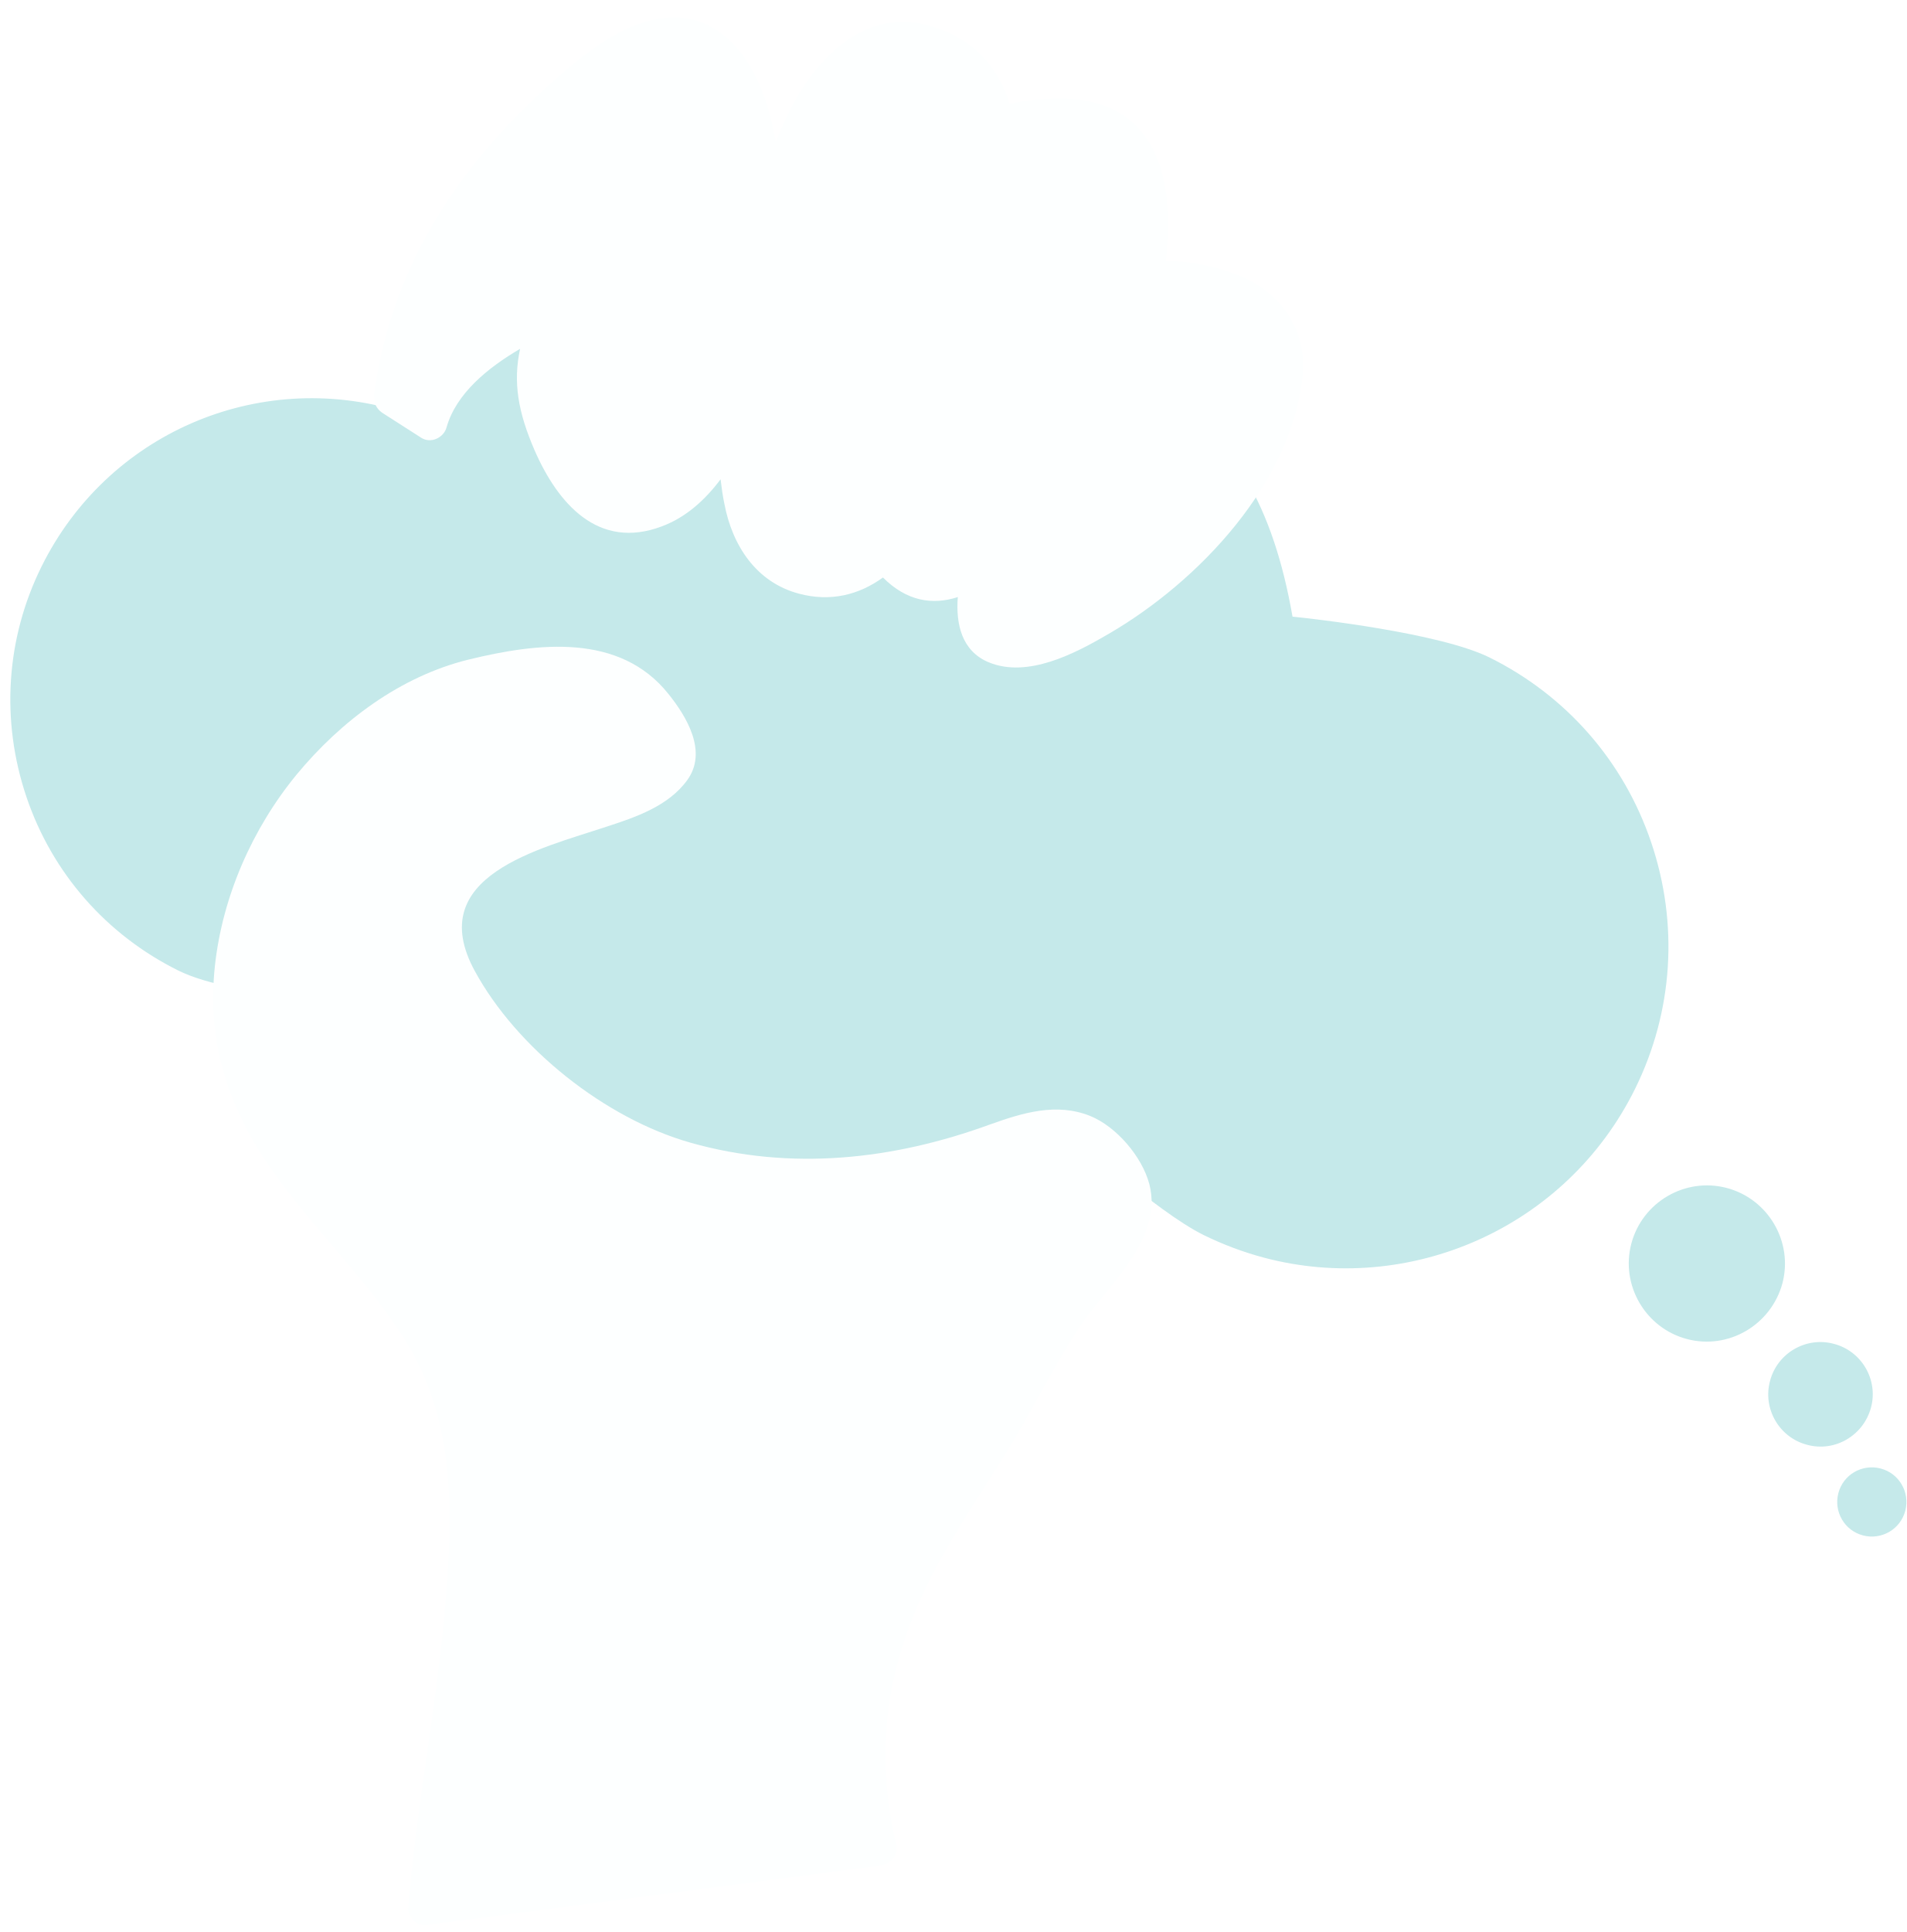
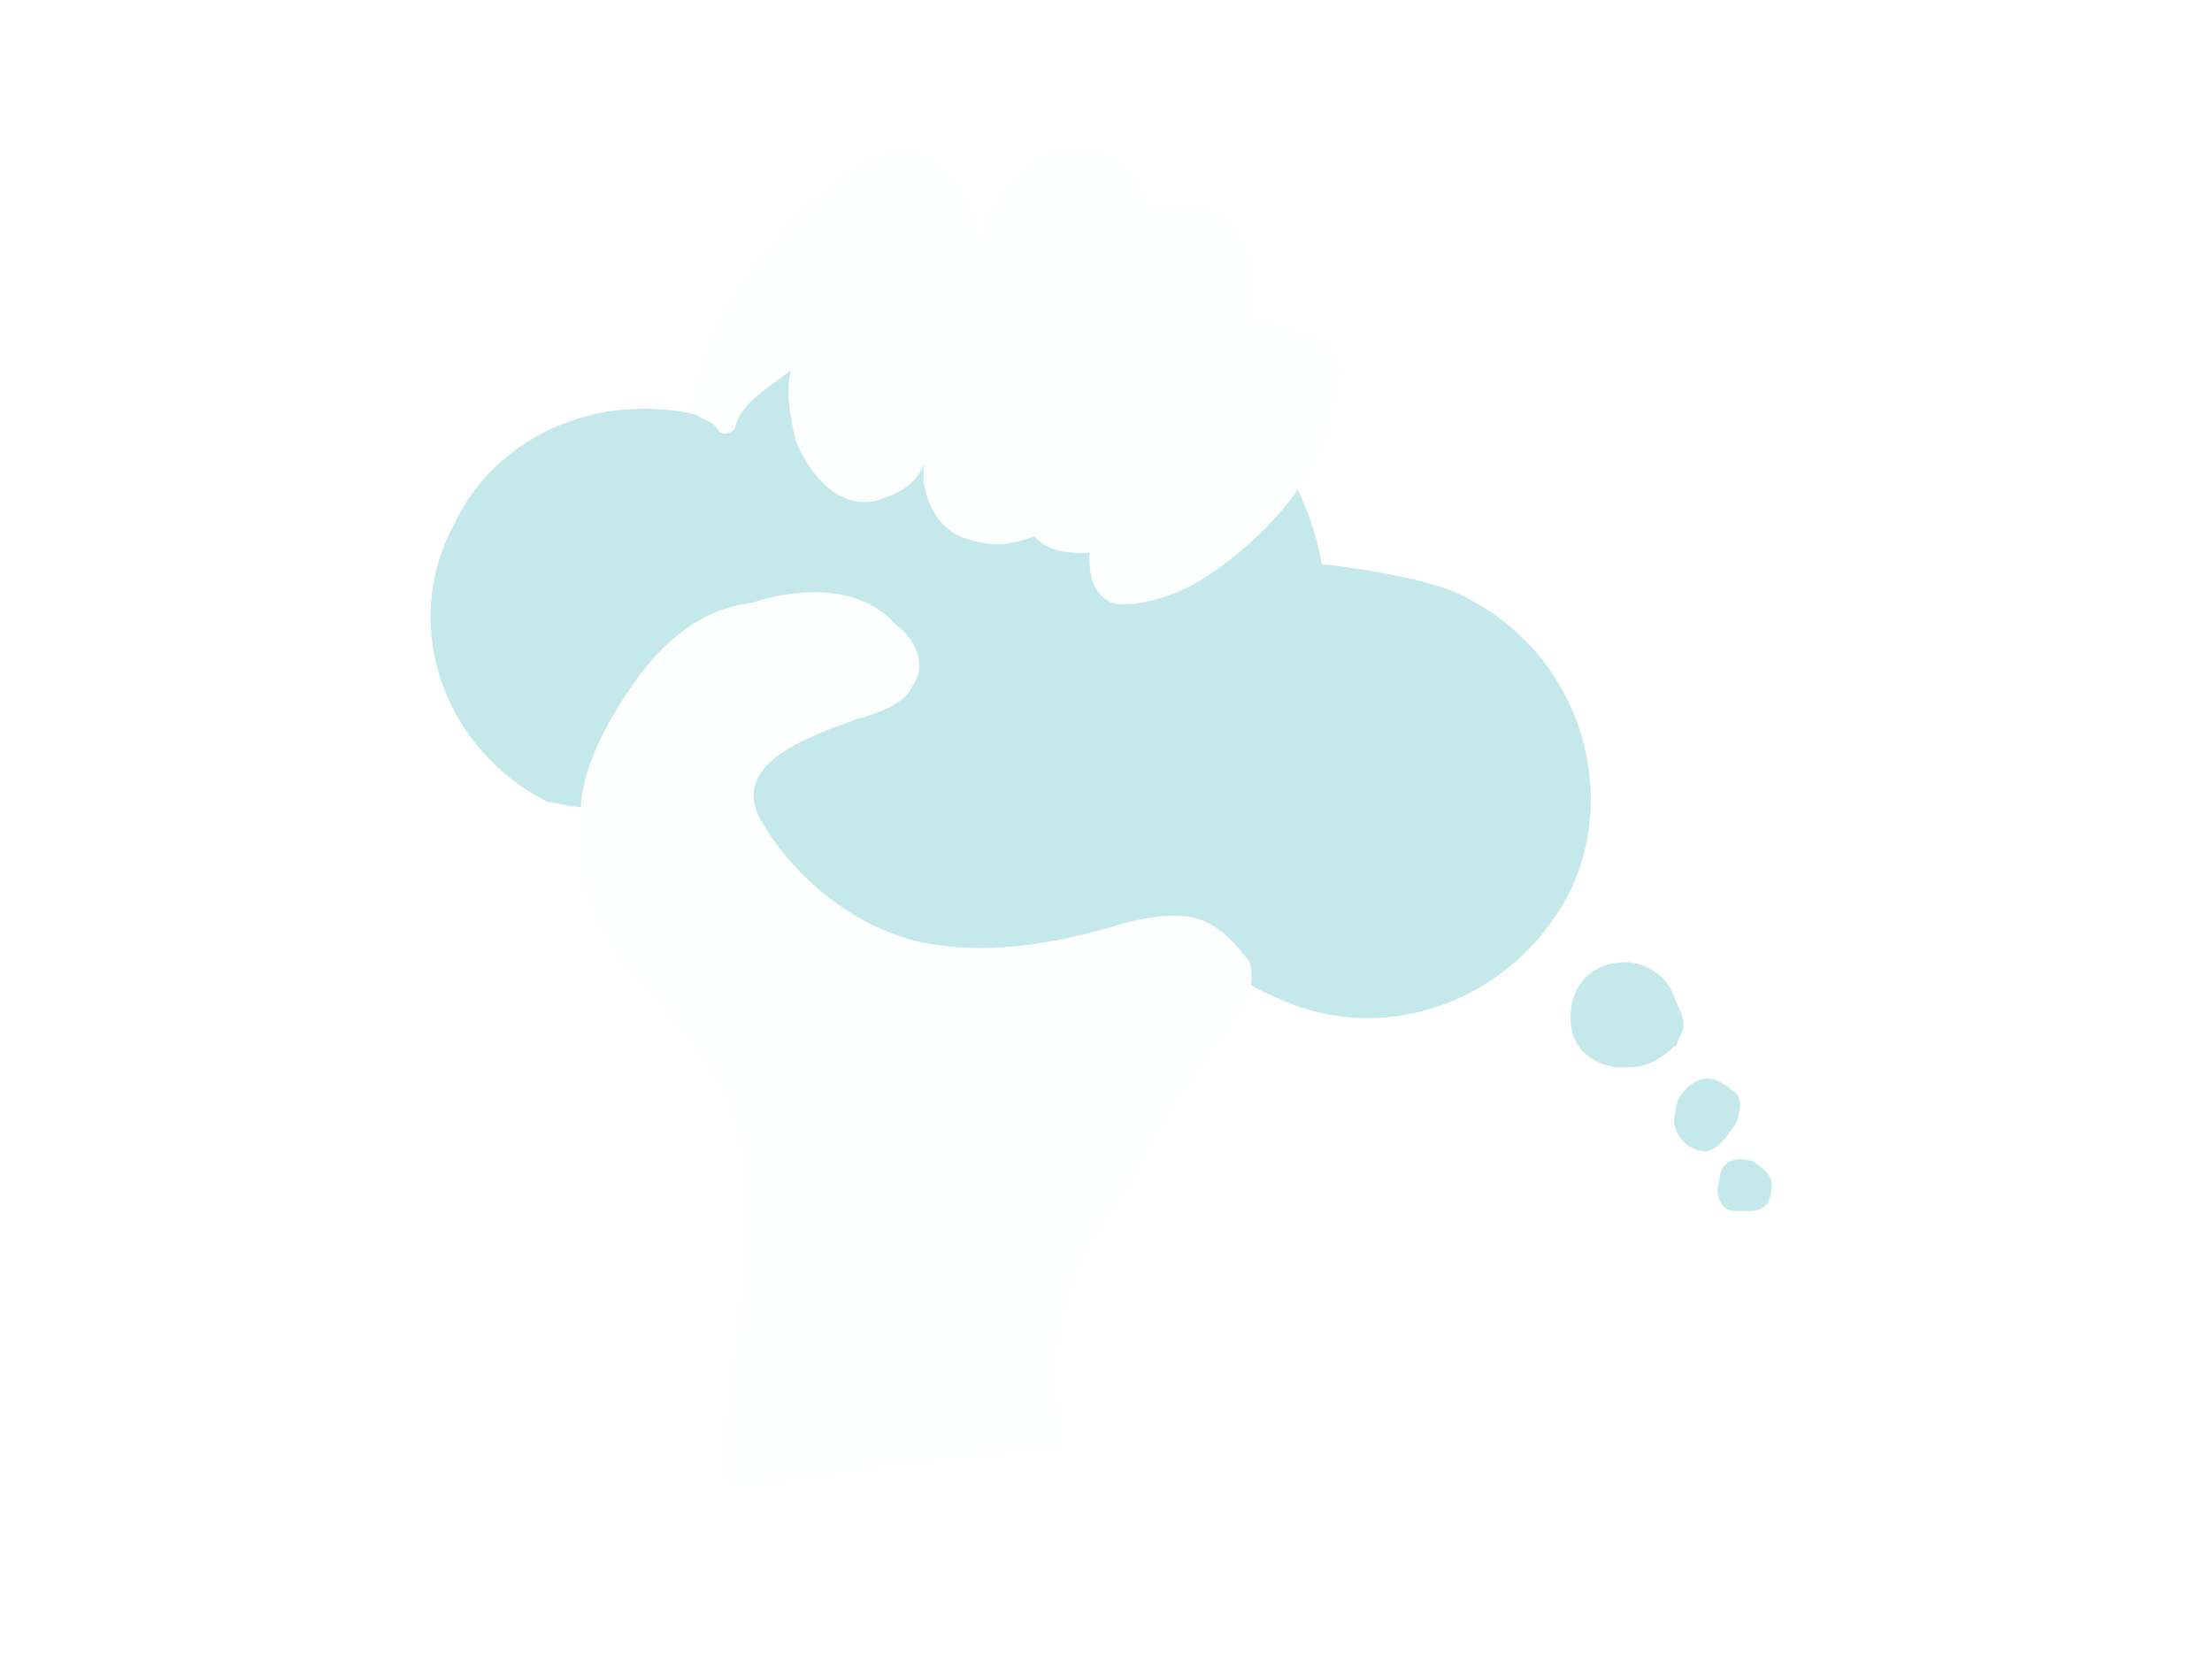
- <svg xmlns="http://www.w3.org/2000/svg" version="1.1" id="Layer_1" x="0px" y="0px" viewBox="0 0 555.4 562.7" enable-background="new 0 0 555.4 562.7" xml:space="preserve">
+ <svg xmlns="http://www.w3.org/2000/svg" version="1.1" id="Layer_1" x="0px" y="0px" viewBox="0 0 40 30" enable-background="new 0 0 40 30" xml:space="preserve">
  <g>
-     <g>
-       <path fill="#C5E9EA" d="M68.6,286.6c-6.2-1.1-11.8-2.7-16.1-4.8C9.4,260.6-8.2,208.5,13,165.5c19-38.6,62.9-56.7,102.8-44.8    l9.5,2.5c9.7-13.7,21.6-25.2,35-34.2c0,0,170.5-2.7,202,51.4c7.1,12.3,11,26.2,13.4,40.2c0,0,42.1,4.2,57.6,11.8    c46,22.7,64.8,78.4,42.1,124.3s-78.4,64.8-124.3,42.1c-14.8-7.3-43.5-33.9-43.5-33.9c-38.8,22.1-87.5,25.2-130.6,3.9    c-19.8-9.8-32.6-31.7-45.1-48.1" />
-       <path fill="#C5E9EA" d="M202.8,339.6c-9-2.4-17.8-5.7-26.3-9.9c-16.2-8-27.8-24.1-38.1-38.4c-2.5-3.5-4.9-6.9-7.4-10l1.6-1.2    c2.5,3.2,4.9,6.5,7.4,10.1c10.1,14.1,21.6,30,37.4,37.8c41.2,20.3,89.7,18.9,129.7-3.9l0.6-0.4l0.5,0.5    c0.3,0.3,28.8,26.6,43.3,33.8c45.4,22.4,100.6,3.7,123-41.7s3.7-100.6-41.7-123c-15.2-7.5-56.8-11.7-57.2-11.7l-0.8-0.1l-0.1-0.8    c-2.8-16.2-7.2-29.3-13.3-39.9C331.2,89,168.7,89.9,160.6,90c-13.5,9.2-25.1,20.5-34.5,33.8l-0.4,0.6l-10.2-2.7    c-40.3-12.1-83,6.5-101.6,44.2c-10.2,20.6-11.7,43.8-4.3,65.6c7.4,21.7,22.7,39.3,43.3,49.4c3.9,1.9,9.3,3.5,15.9,4.7l-0.4,2    c-6.8-1.2-12.3-2.9-16.4-4.9c-21-10.4-36.8-28.4-44.3-50.6s-6-46.1,4.4-67.1c19.1-38.6,62.8-57.6,104-45.3l8.8,2.3    c9.6-13.3,21.3-24.7,34.9-33.9L160,88h0.3c0.4,0,43.2-0.6,89.3,5.4c62.1,8.1,100.3,23.7,113.5,46.4c6.2,10.6,10.6,23.7,13.4,39.8    c6,0.6,42.6,4.7,57.2,11.8c22.5,11.1,39.3,30.3,47.3,54s6.4,49.2-4.7,71.7c-20.1,40.7-65.9,60.4-108.1,49.2    c-6-1.6-11.9-3.8-17.6-6.6c-13.8-6.8-39.1-29.8-43.2-33.6C275.2,344.3,237.7,348.8,202.8,339.6z" />
-     </g>
-     <g>
-       <circle fill="#C5E9EA" cx="497.2" cy="368" r="21.7" />
-       <path fill="#C5E9EA" d="M491.4,390c-12.1-3.2-19.4-15.7-16.2-27.8c3.2-12.1,15.7-19.4,27.8-16.2c12.1,3.2,19.4,15.7,16.2,27.8    C515.9,385.9,503.5,393.2,491.4,390z M502.5,348c-11-2.9-22.4,3.7-25.3,14.7s3.7,22.4,14.7,25.3s22.4-3.7,25.3-14.7    S513.5,350.9,502.5,348z" />
-     </g>
-     <g>
-       <circle fill="#C5E9EA" cx="530.3" cy="406.1" r="14.2" />
-       <path fill="#C5E9EA" d="M526.4,420.8c-8.1-2.1-13-10.5-10.8-18.6c2.1-8.1,10.5-13,18.6-10.8c8.1,2.1,13,10.5,10.8,18.6    S534.5,423,526.4,420.8z M533.6,393.3c-7-1.9-14.3,2.4-16.1,9.4c-1.9,7,2.4,14.3,9.4,16.1s14.3-2.4,16.1-9.4    C544.9,402.4,540.7,395.2,533.6,393.3z" />
-     </g>
-     <g>
-       <circle fill="#C5E9EA" cx="545.3" cy="437.5" r="9.1" />
-       <path fill="#C5E9EA" d="M542.7,447.2c-5.4-1.4-8.6-6.9-7.2-12.3c1.4-5.4,6.9-8.6,12.3-7.2c5.4,1.4,8.6,6.9,7.2,12.3    C553.6,445.4,548.1,448.6,542.7,447.2z M547.4,429.7c-4.3-1.1-8.7,1.4-9.8,5.7c-1.1,4.3,1.4,8.7,5.7,9.8c4.3,1.1,8.7-1.4,9.8-5.7    C554.2,435.2,551.7,430.8,547.4,429.7z" />
-     </g>
-     <g>
-       <path fill="#FDFFFF" d="M317.5,325c-9.8-3.9-19.6-0.9-29.1,2.5c-28.2,10.3-58,13.6-87.3,5.3c-24.7-7-50.5-27.4-62.8-50    c-15.1-27.7,19-35.6,38.3-42c8.6-2.8,18.1-6,23.6-13.6c6-8.3-0.2-18.5-5.5-25.1c-14.2-17.8-38.1-14.9-58.2-10    c-19.9,4.9-37.2,17.9-50.1,33.5c-12.9,15.7-21.6,35.5-23.8,55.7c-2.3,21.6,3.4,40.1,15.6,58c12.1,17.7,28,32.4,39.5,50.5    c15,23.6,14.3,50.8,12,77.7c-2.5,29.5-8.4,58.7-10.8,88.2c-0.2,2.5,2.5,5.3,5.1,5c44-5.8,88.1-11.5,132.1-17.3    c0.5-0.1,0.9-0.2,1.3-0.3c2.4-0.7,4.3-2.9,3.6-6.1c-6.9-29.3-2-55.5,12.3-81.6c5.9-10.8,12.8-21.1,19.3-31.5    c7.6-12.1,13.8-25.1,21.6-37c7.9-12.1,24.8-25.8,20.6-42C332.7,336.9,325.2,328.1,317.5,325z" />
-       <path fill="#FDFFFF" d="M365,82.2c-5.3-3-16.6-6.5-25.4-6.1c2.8-23.8-2.4-47.6-31.4-47.4c-2.9,0-8.8,0.4-14.1,1.5    c-3.4-11-11.2-19.6-24.1-22.9c-17.1-4.5-30.5,8-38.3,21.8c-2.2,3.9-4.1,8-5.7,12.2c-2.1-11.6-6.1-23.4-14.8-30.7    C197-1.3,179.8,8.2,167.8,18C137,43.3,114.5,74.4,109,114.6c-0.1,0.4-0.1,0.8,0,1.1c-0.1,1.6,0.6,3.3,2.3,4.5    c3.8,2.4,7.6,4.9,11.4,7.3c2.8,1.8,6.6,0,7.4-3.1c2.8-9.8,12-17.3,21.4-22.8c-2.1,9.7-0.6,18.4,4.2,29.5    c6.8,15.6,18.6,29.2,37.1,22.2c7-2.6,12.6-7.7,17.1-13.7c0.3,2.4,0.6,4.8,1.1,7.1c2.3,12.2,9.3,22.9,21.7,26.2    c9.3,2.5,17.6,0.3,24.5-4.7c6.9,6.9,14.4,8.1,21.8,5.7c-0.6,7.8,1.1,15.7,9,19c11.4,4.7,25.2-2.6,34.8-8.2    c26.4-15.3,53.8-44.2,56.7-75.9C380.5,97.6,374.7,87.7,365,82.2z" />
-     </g>
+     <path fill="#C5E9EA" d="M26.5,10.8c-0.7-0.4-2.6-0.6-2.6-0.6c-0.1-0.6-0.3-1.1-0.6-1.7c-1.4-2.4-8.8-2.3-8.8-2.3   C14,6.5,13.4,7.1,13,7.6l-0.4-0.1c-1.7-0.4-3.6,0.3-4.4,2c-1,1.9-0.1,4.1,1.7,5c0.1,0,0.4,0.1,0.7,0.1l2.8,0c0.6,0.7,1.1,1.7,2,2.1   c1.9,1,4,0.9,5.7-0.1c0,0,1.1,1.1,1.9,1.4c2,1,4.4,0.1,5.4-1.9C29.3,14.2,28.5,11.8,26.5,10.8z" />
+     <path fill="#C5E9EA" d="M30.4,18.7c0.1-0.2,0-0.4-0.1-0.6c-0.1-0.4-0.5-0.7-0.9-0.7c-0.6,0-1,0.4-1,1c0,0.5,0.3,0.8,0.8,0.9   c0,0,0.1,0,0.1,0c0,0,0.1,0,0.1,0c0,0,0,0,0.1,0c0.3,0,0.6-0.2,0.8-0.4C30.3,19,30.3,18.9,30.4,18.7z" />
+     <path fill="#C5E9EA" d="M31.4,20.3c0.1-0.3,0.1-0.5-0.1-0.6c-0.1-0.1-0.3-0.2-0.4-0.2c-0.3,0-0.6,0.3-0.6,0.6   c-0.1,0.3,0.1,0.6,0.4,0.7C31,20.9,31.2,20.6,31.4,20.3z" />
+     <path fill="#C5E9EA" d="M31.7,21c-0.3-0.1-0.6,0-0.6,0.3c-0.1,0.3,0,0.6,0.3,0.6c0,0,0.1,0,0.1,0c0,0,0,0,0.1,0   c0.1,0,0.4,0,0.4-0.3c0,0.1-0.1,0.1-0.1,0.2c0.1-0.1,0.1-0.1,0.1-0.2c0,0,0,0,0,0.1C32.1,21.3,32,21.2,31.7,21z M31.8,21.8   C31.8,21.8,31.8,21.8,31.8,21.8C31.8,21.8,31.8,21.8,31.8,21.8z" />
+   </g>
+   <g>
+     <path fill="#FDFFFF" d="M21.6,16.6c-0.4-0.1-0.9,0-1.3,0.1c-1.3,0.4-2.6,0.6-3.8,0.3c-1.1-0.3-2.1-1.1-2.7-2.1   c-0.7-1.1,0.9-1.6,1.7-1.9c0.4-0.1,0.9-0.3,1-0.6c0.3-0.4,0-0.9-0.3-1.1c-0.6-0.7-1.7-0.7-2.6-0.4c-0.9,0.1-1.6,0.7-2.1,1.4   s-1,1.6-1,2.4c-0.1,1,0.1,1.7,0.7,2.6c0.6,0.7,1.3,1.4,1.7,2.1c0.7,1,0.6,2.3,0.6,3.4c-0.1,1.3-0.4,2.6-0.4,3.8   c0,0.1,0.1,0.3,0.3,0.3c1.9-0.3,3.8-0.6,5.7-0.7c0.1,0,0.1-0.1,0.1-0.3c-0.3-1.3-0.1-2.4,0.6-3.6c0.3-0.4,0.6-0.9,0.9-1.4   c0.3-0.6,0.6-1.1,1-1.6c0.3-0.6,1.1-1.1,0.9-1.9C22.3,17,22,16.7,21.6,16.6z" />
+     <path fill="#FDFFFF" d="M23.7,6.1c-0.3-0.1-0.7-0.3-1.1-0.3c0.1-1.1-0.1-2.1-1.3-2.1c-0.1,0-0.4,0-0.6,0c-0.1-0.4-0.4-0.9-1-1   c-0.7-0.1-1.3,0.3-1.7,1c-0.1,0.1-0.1,0.3-0.3,0.6c-0.1-0.4-0.3-1-0.7-1.3c-0.6-0.6-1.4-0.1-1.9,0.3c-1.3,1.1-2.3,2.4-2.6,4.1   c0,0,0,0.1,0.1,0.1c0.1,0.1,0.3,0.1,0.4,0.3c0.1,0.1,0.3,0,0.3-0.1c0.1-0.4,0.6-0.7,1-1c-0.1,0.4,0,0.9,0.1,1.3   c0.3,0.7,0.9,1.3,1.6,1c0.3-0.1,0.6-0.3,0.7-0.6c0,0.1,0,0.1,0,0.3c0.1,0.6,0.4,1,1,1.1c0.4,0.1,0.7,0,1-0.1c0.3,0.3,0.6,0.3,1,0.3   c0,0.3,0,0.7,0.4,0.9c0.4,0.1,1.1-0.1,1.6-0.4c1.1-0.7,2.3-1.9,2.4-3.3C24.4,6.6,24.1,6.2,23.7,6.1z" />
  </g>
</svg>
